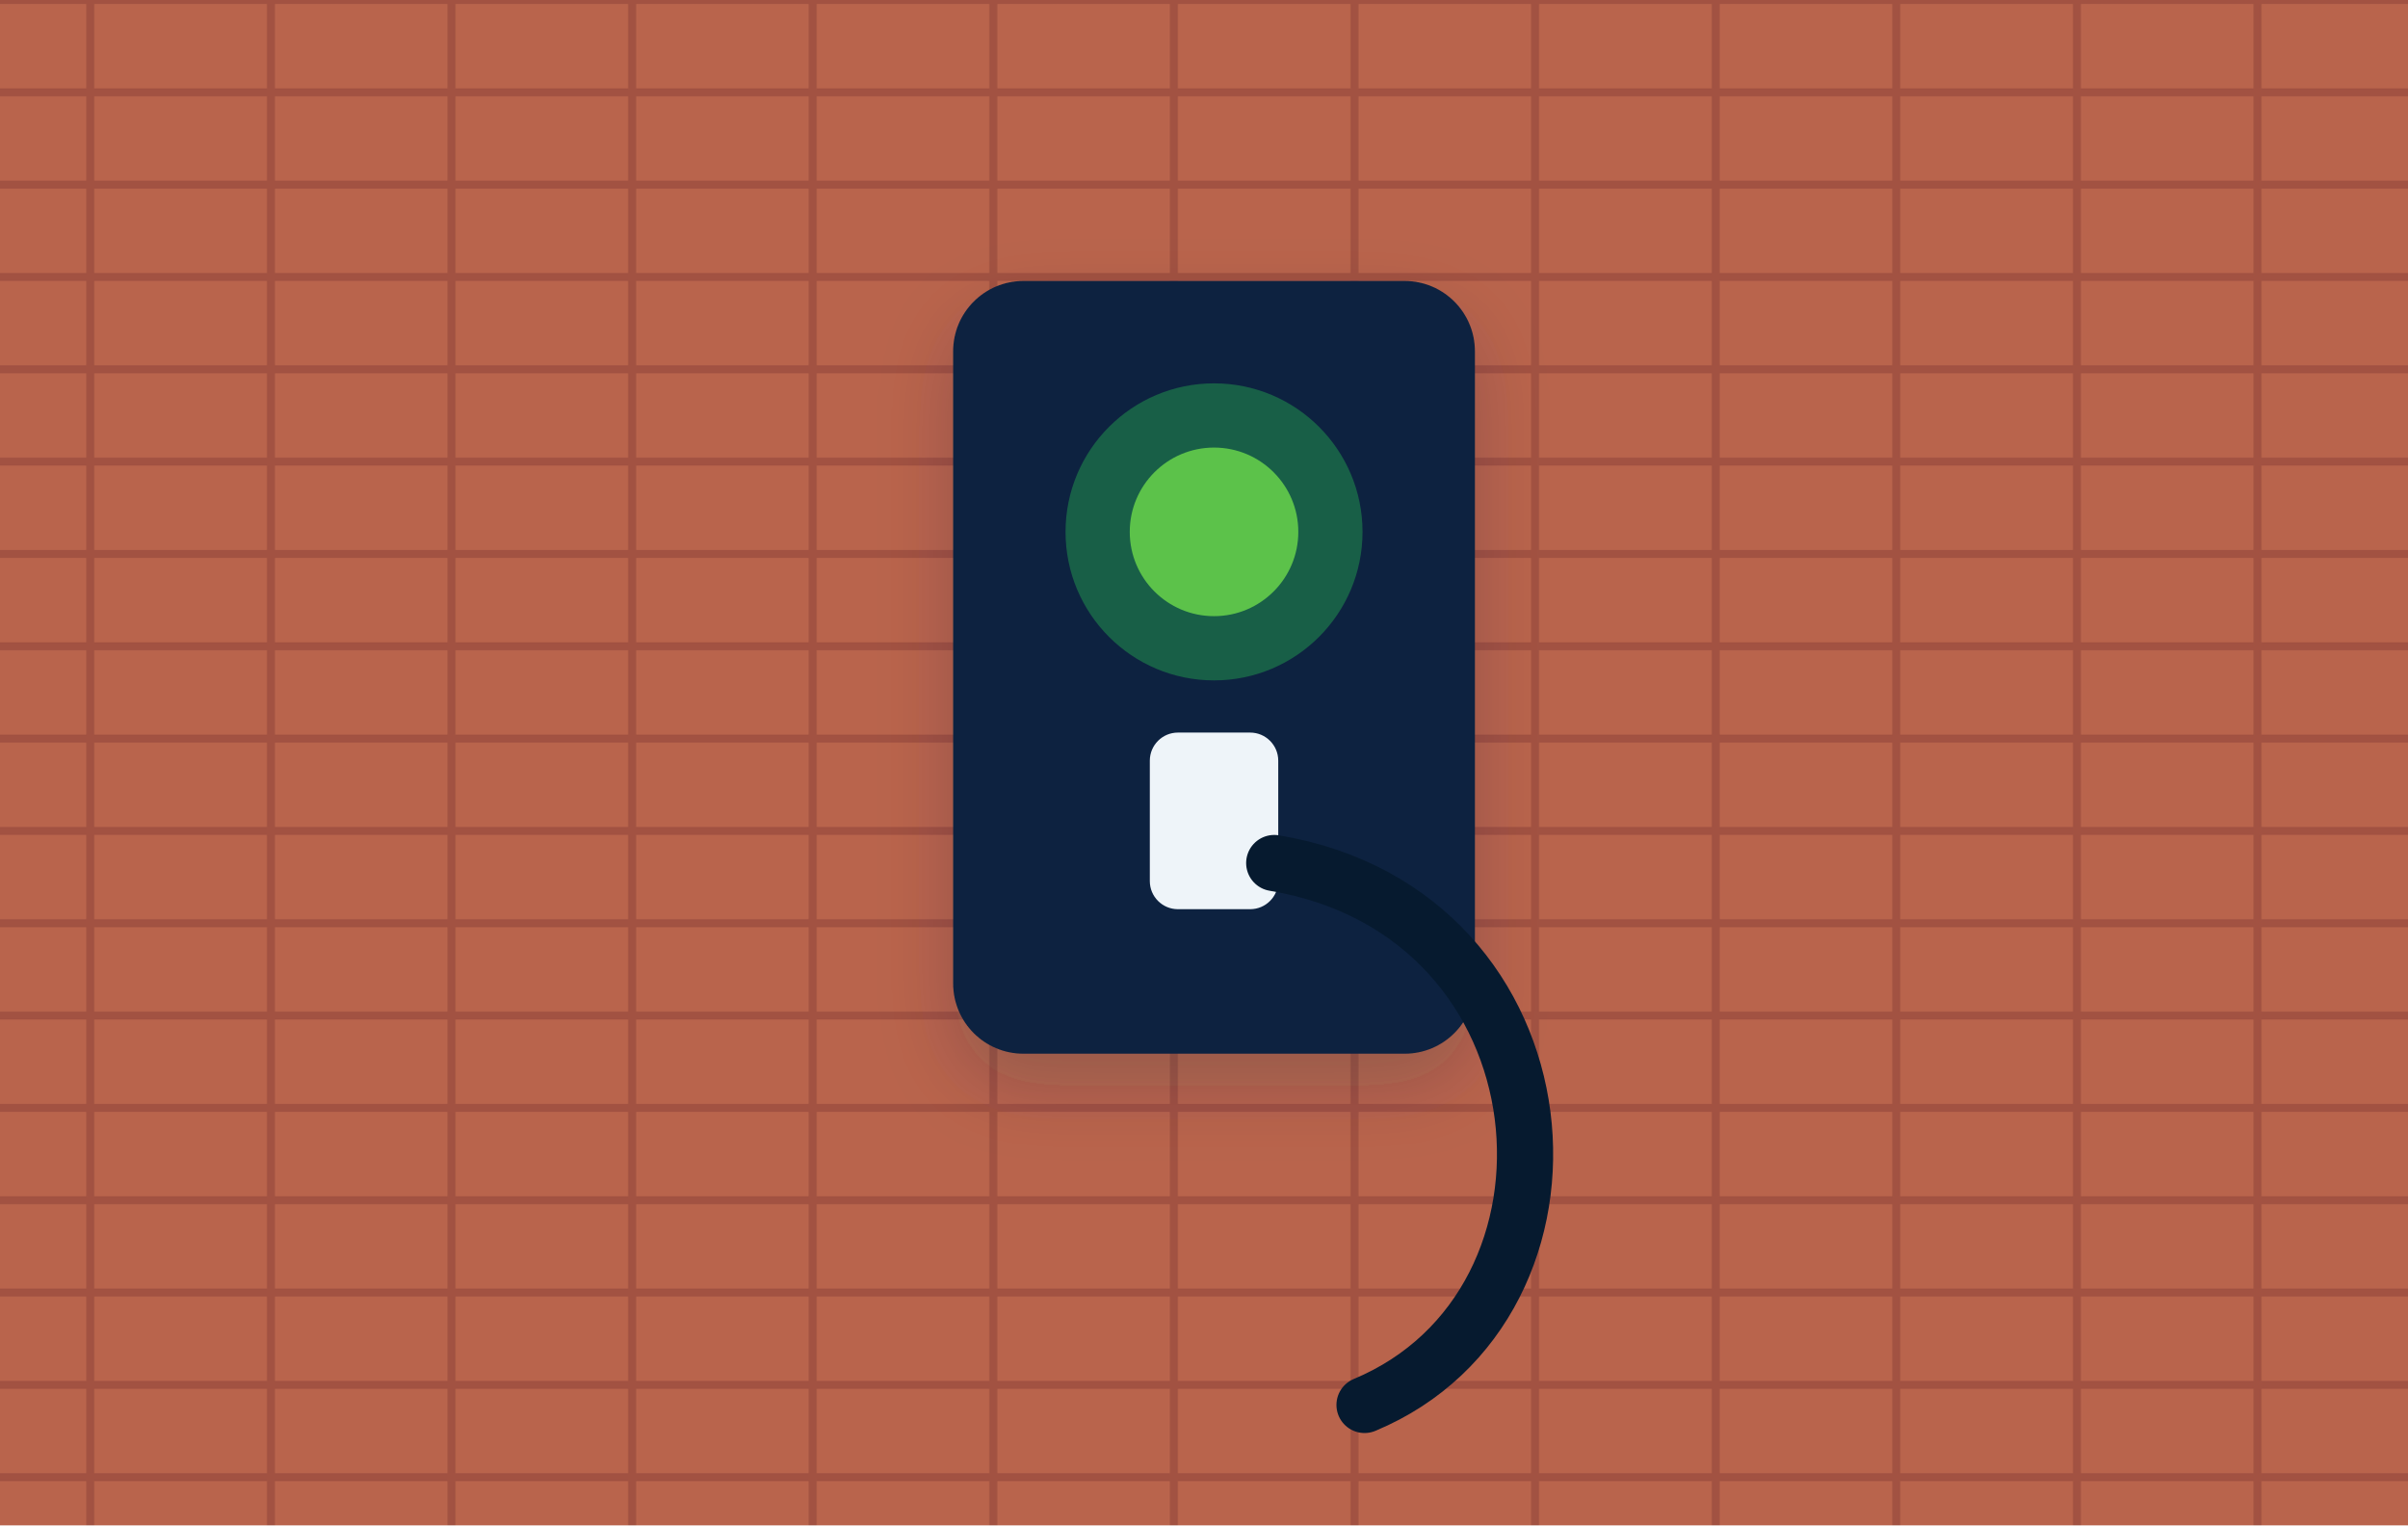
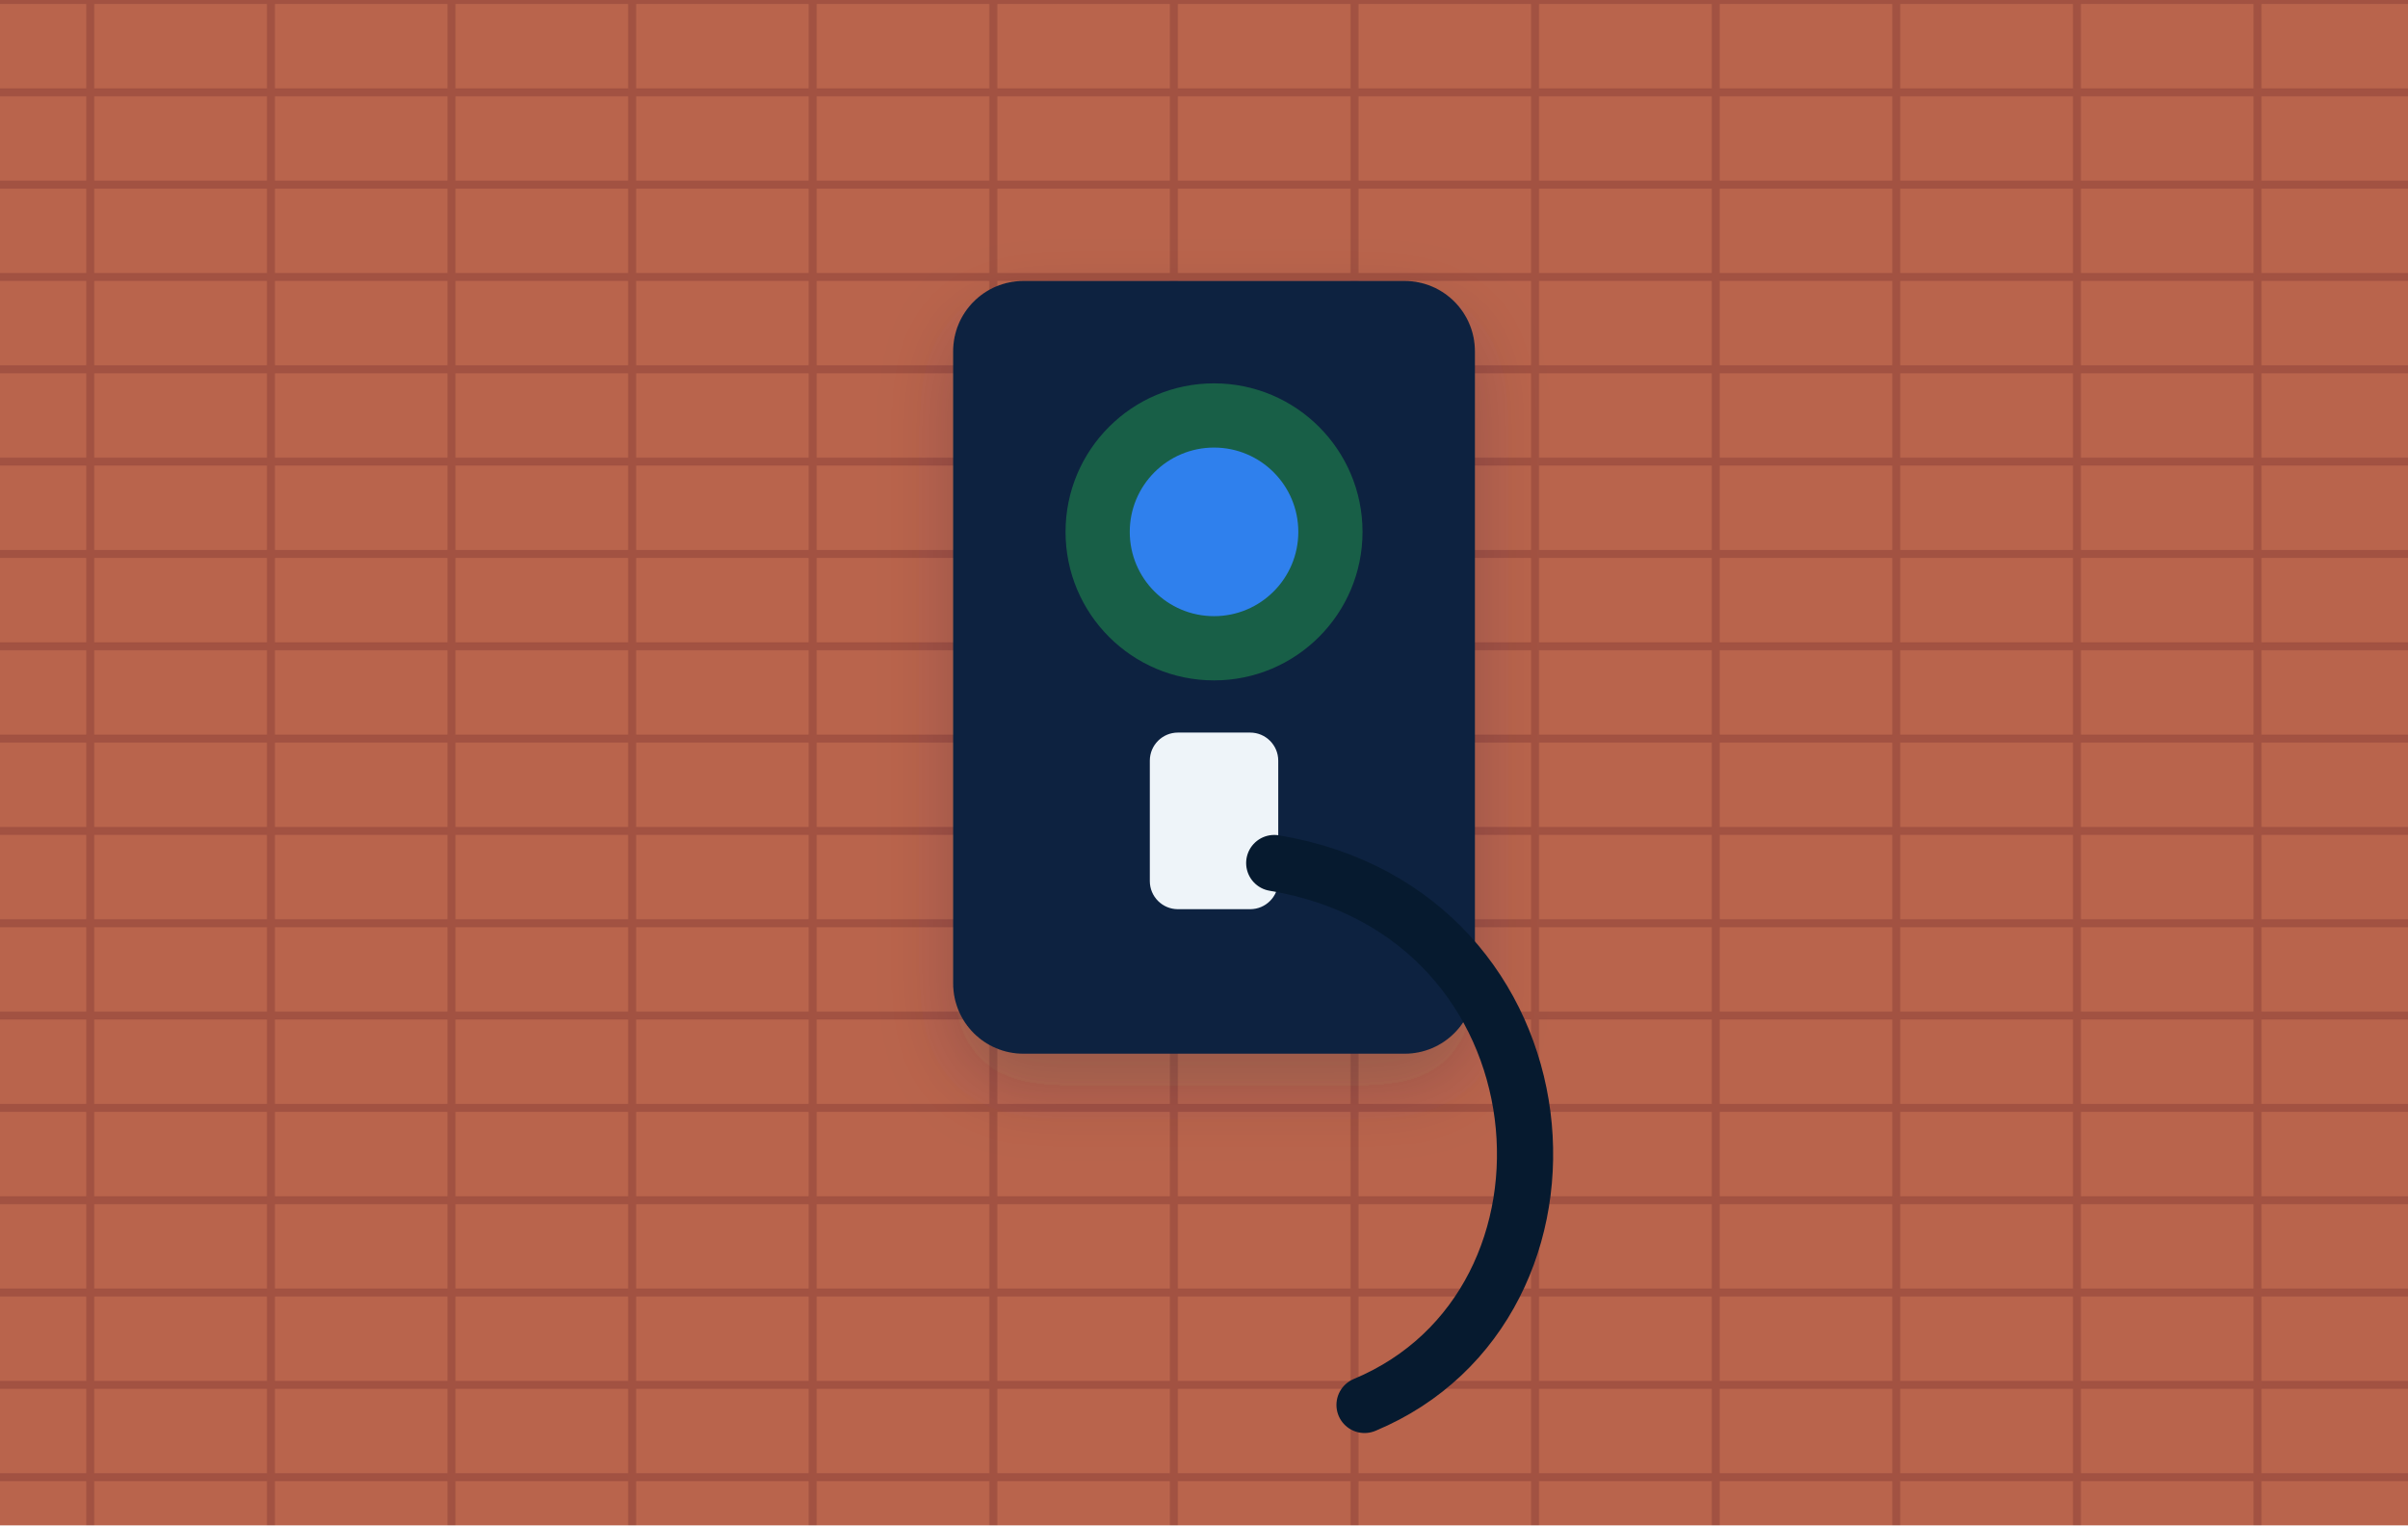
<svg xmlns="http://www.w3.org/2000/svg" viewBox="0 0 1200 760" role="img" aria-label="EV charger on a brick wall">
  <defs>
    <linearGradient id="sky" x1="0" y1="0" x2="0" y2="1">
      <stop offset="0" stop-color="#d9edf9" />
      <stop offset="1" stop-color="#f4f8fb" />
    </linearGradient>
    <filter id="shadow" x="-20%" y="-20%" width="140%" height="140%">
      <feDropShadow dx="0" dy="16" stdDeviation="18" flood-color="#092749" flood-opacity=".18" />
    </filter>
    <pattern id="brick" width="90" height="46" patternUnits="userSpaceOnUse">
      <rect width="90" height="46" fill="#b55a41" />
      <path d="M0 0H90M0 46H90M45 0V46" stroke="#8f3e2f" stroke-width="4" opacity=".65" />
    </pattern>
  </defs>
  <rect width="1200" height="760" fill="url(#brick)" />
  <rect width="1200" height="760" fill="rgba(255,255,255,.06)" />
  <rect x="475" y="140" width="260" height="385" rx="35" fill="#10233f" filter="url(#shadow)" />
  <circle cx="605" cy="265" r="74" fill="#185f47" />
-   <circle cx="605" cy="265" r="42" fill="#5cc24a" />
+   <circle cx="605" cy="265" r="42" fill="#2F80ED" />
  <rect x="573" y="365" width="64" height="88" rx="14" fill="#eef4f9" />
  <path d="M635 430 C785 455 800 650 680 700" fill="none" stroke="#061a2f" stroke-width="28" stroke-linecap="round" />
</svg>
